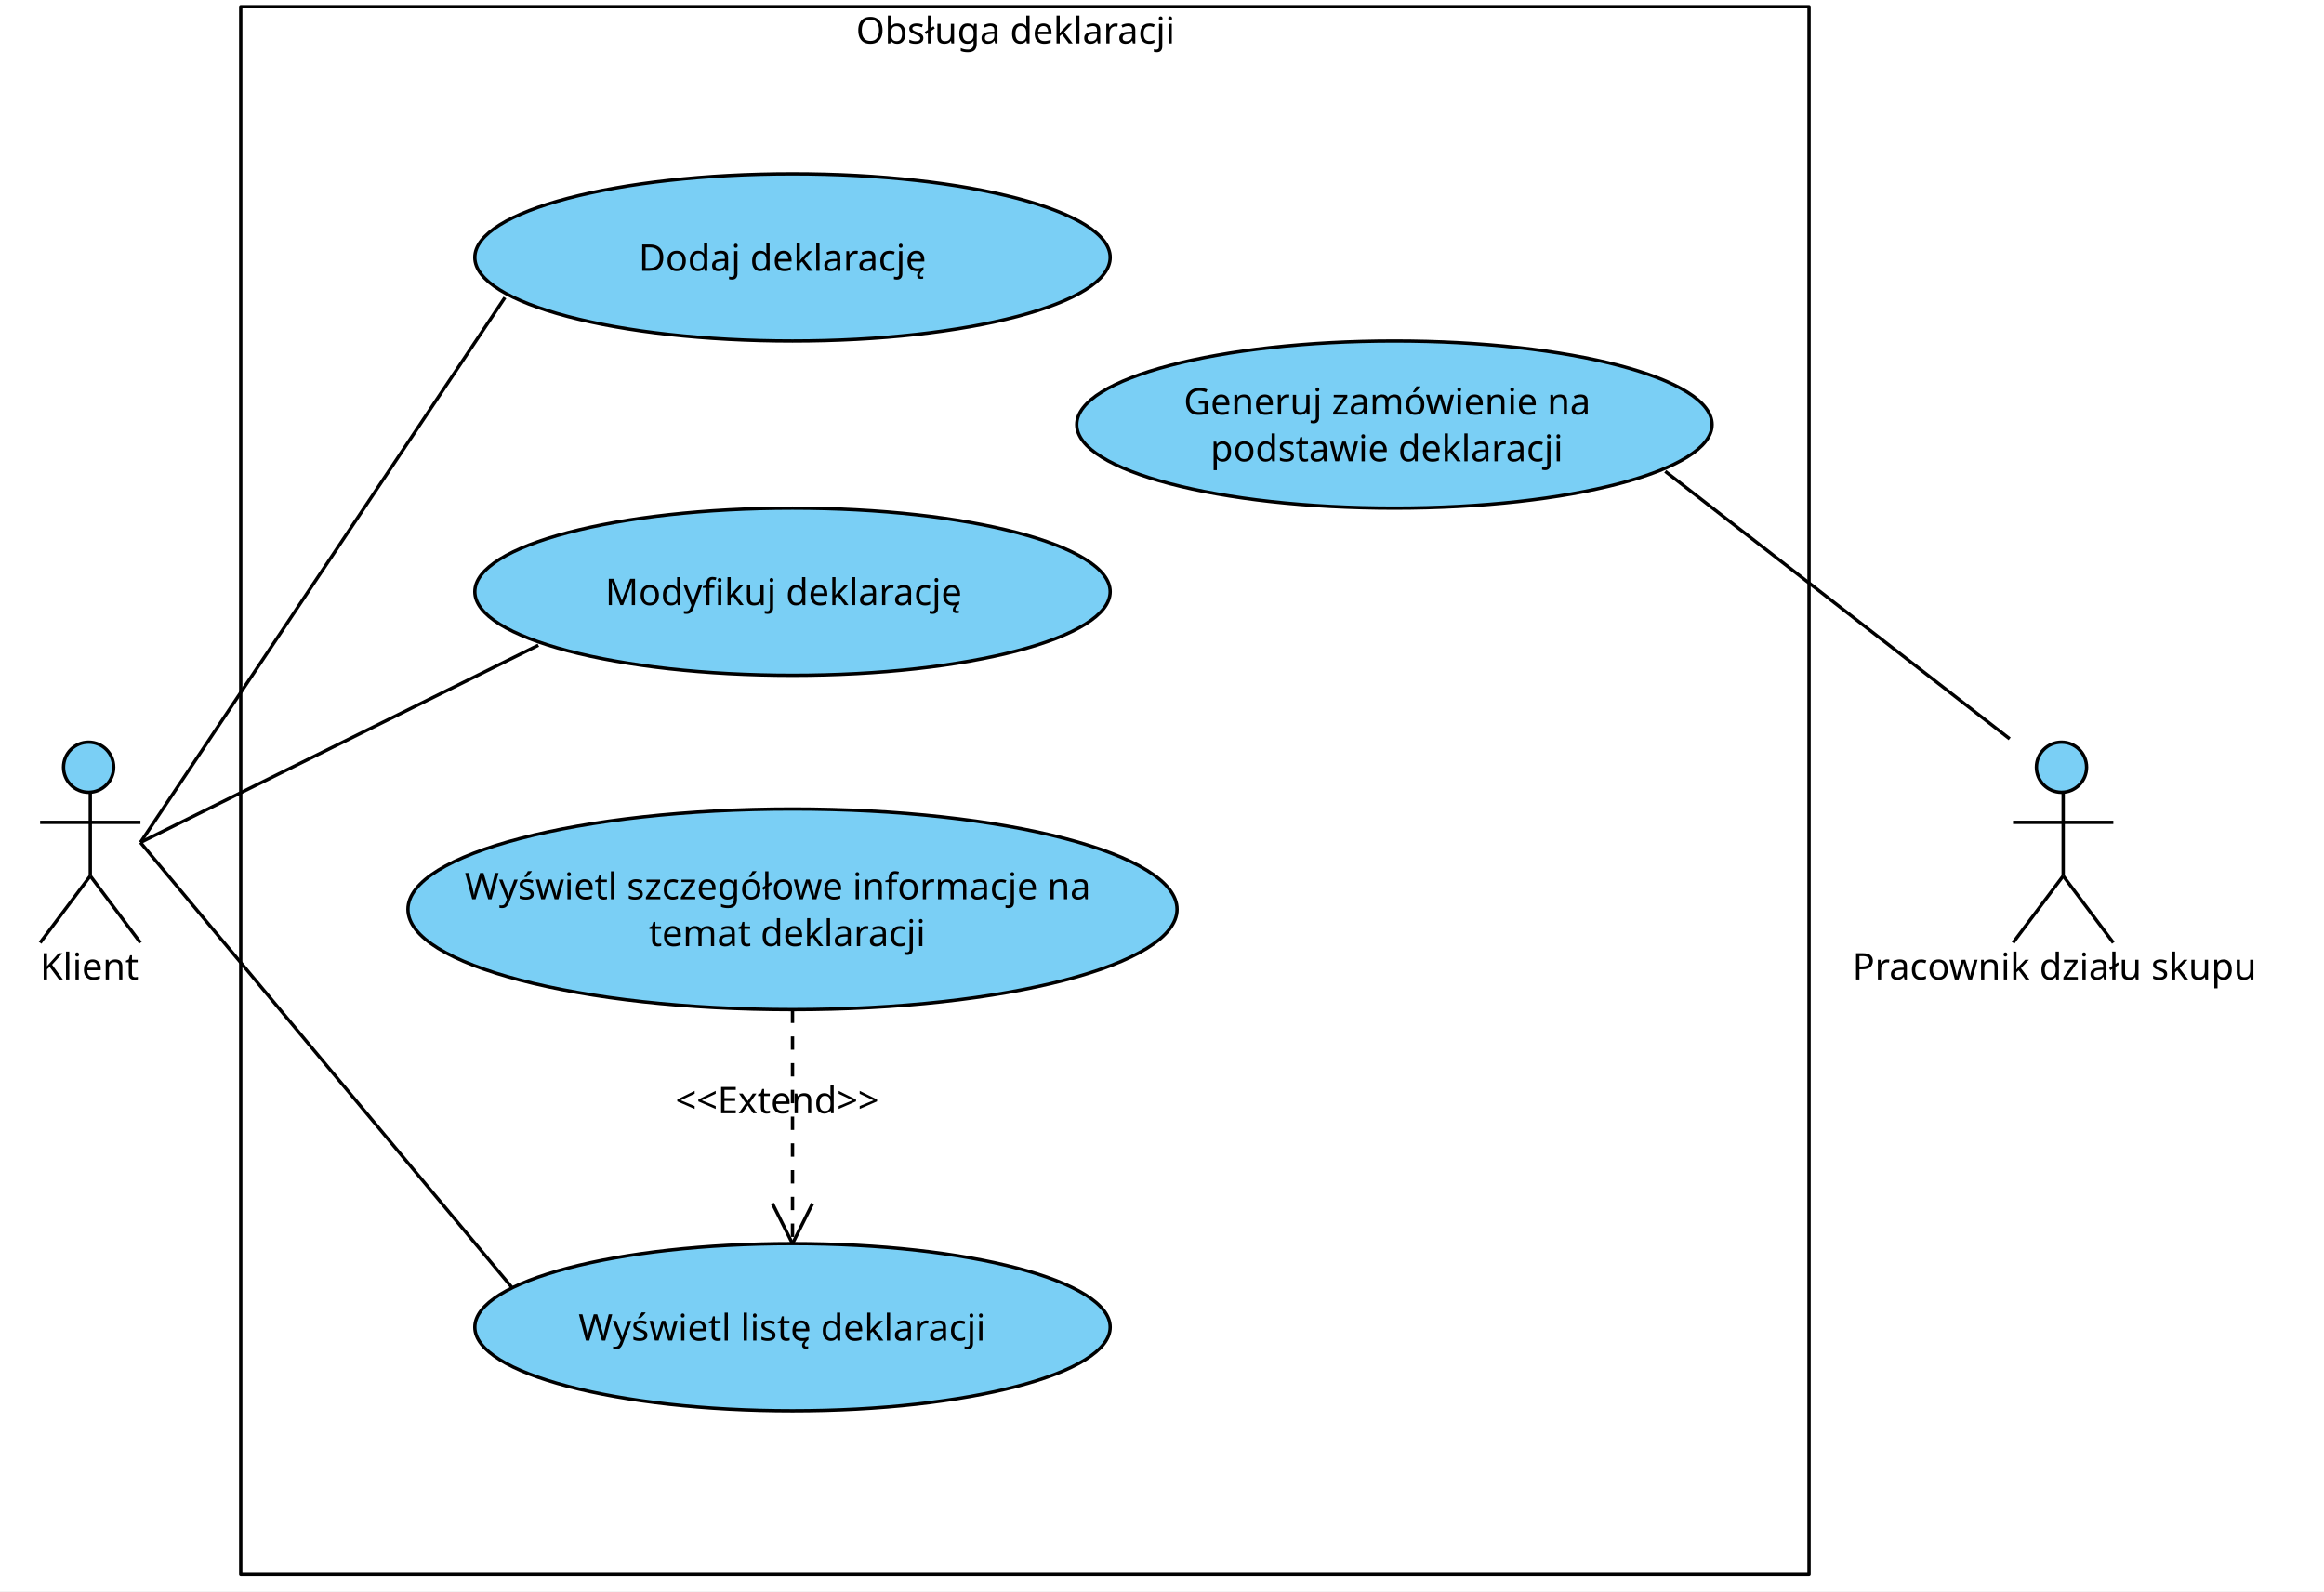
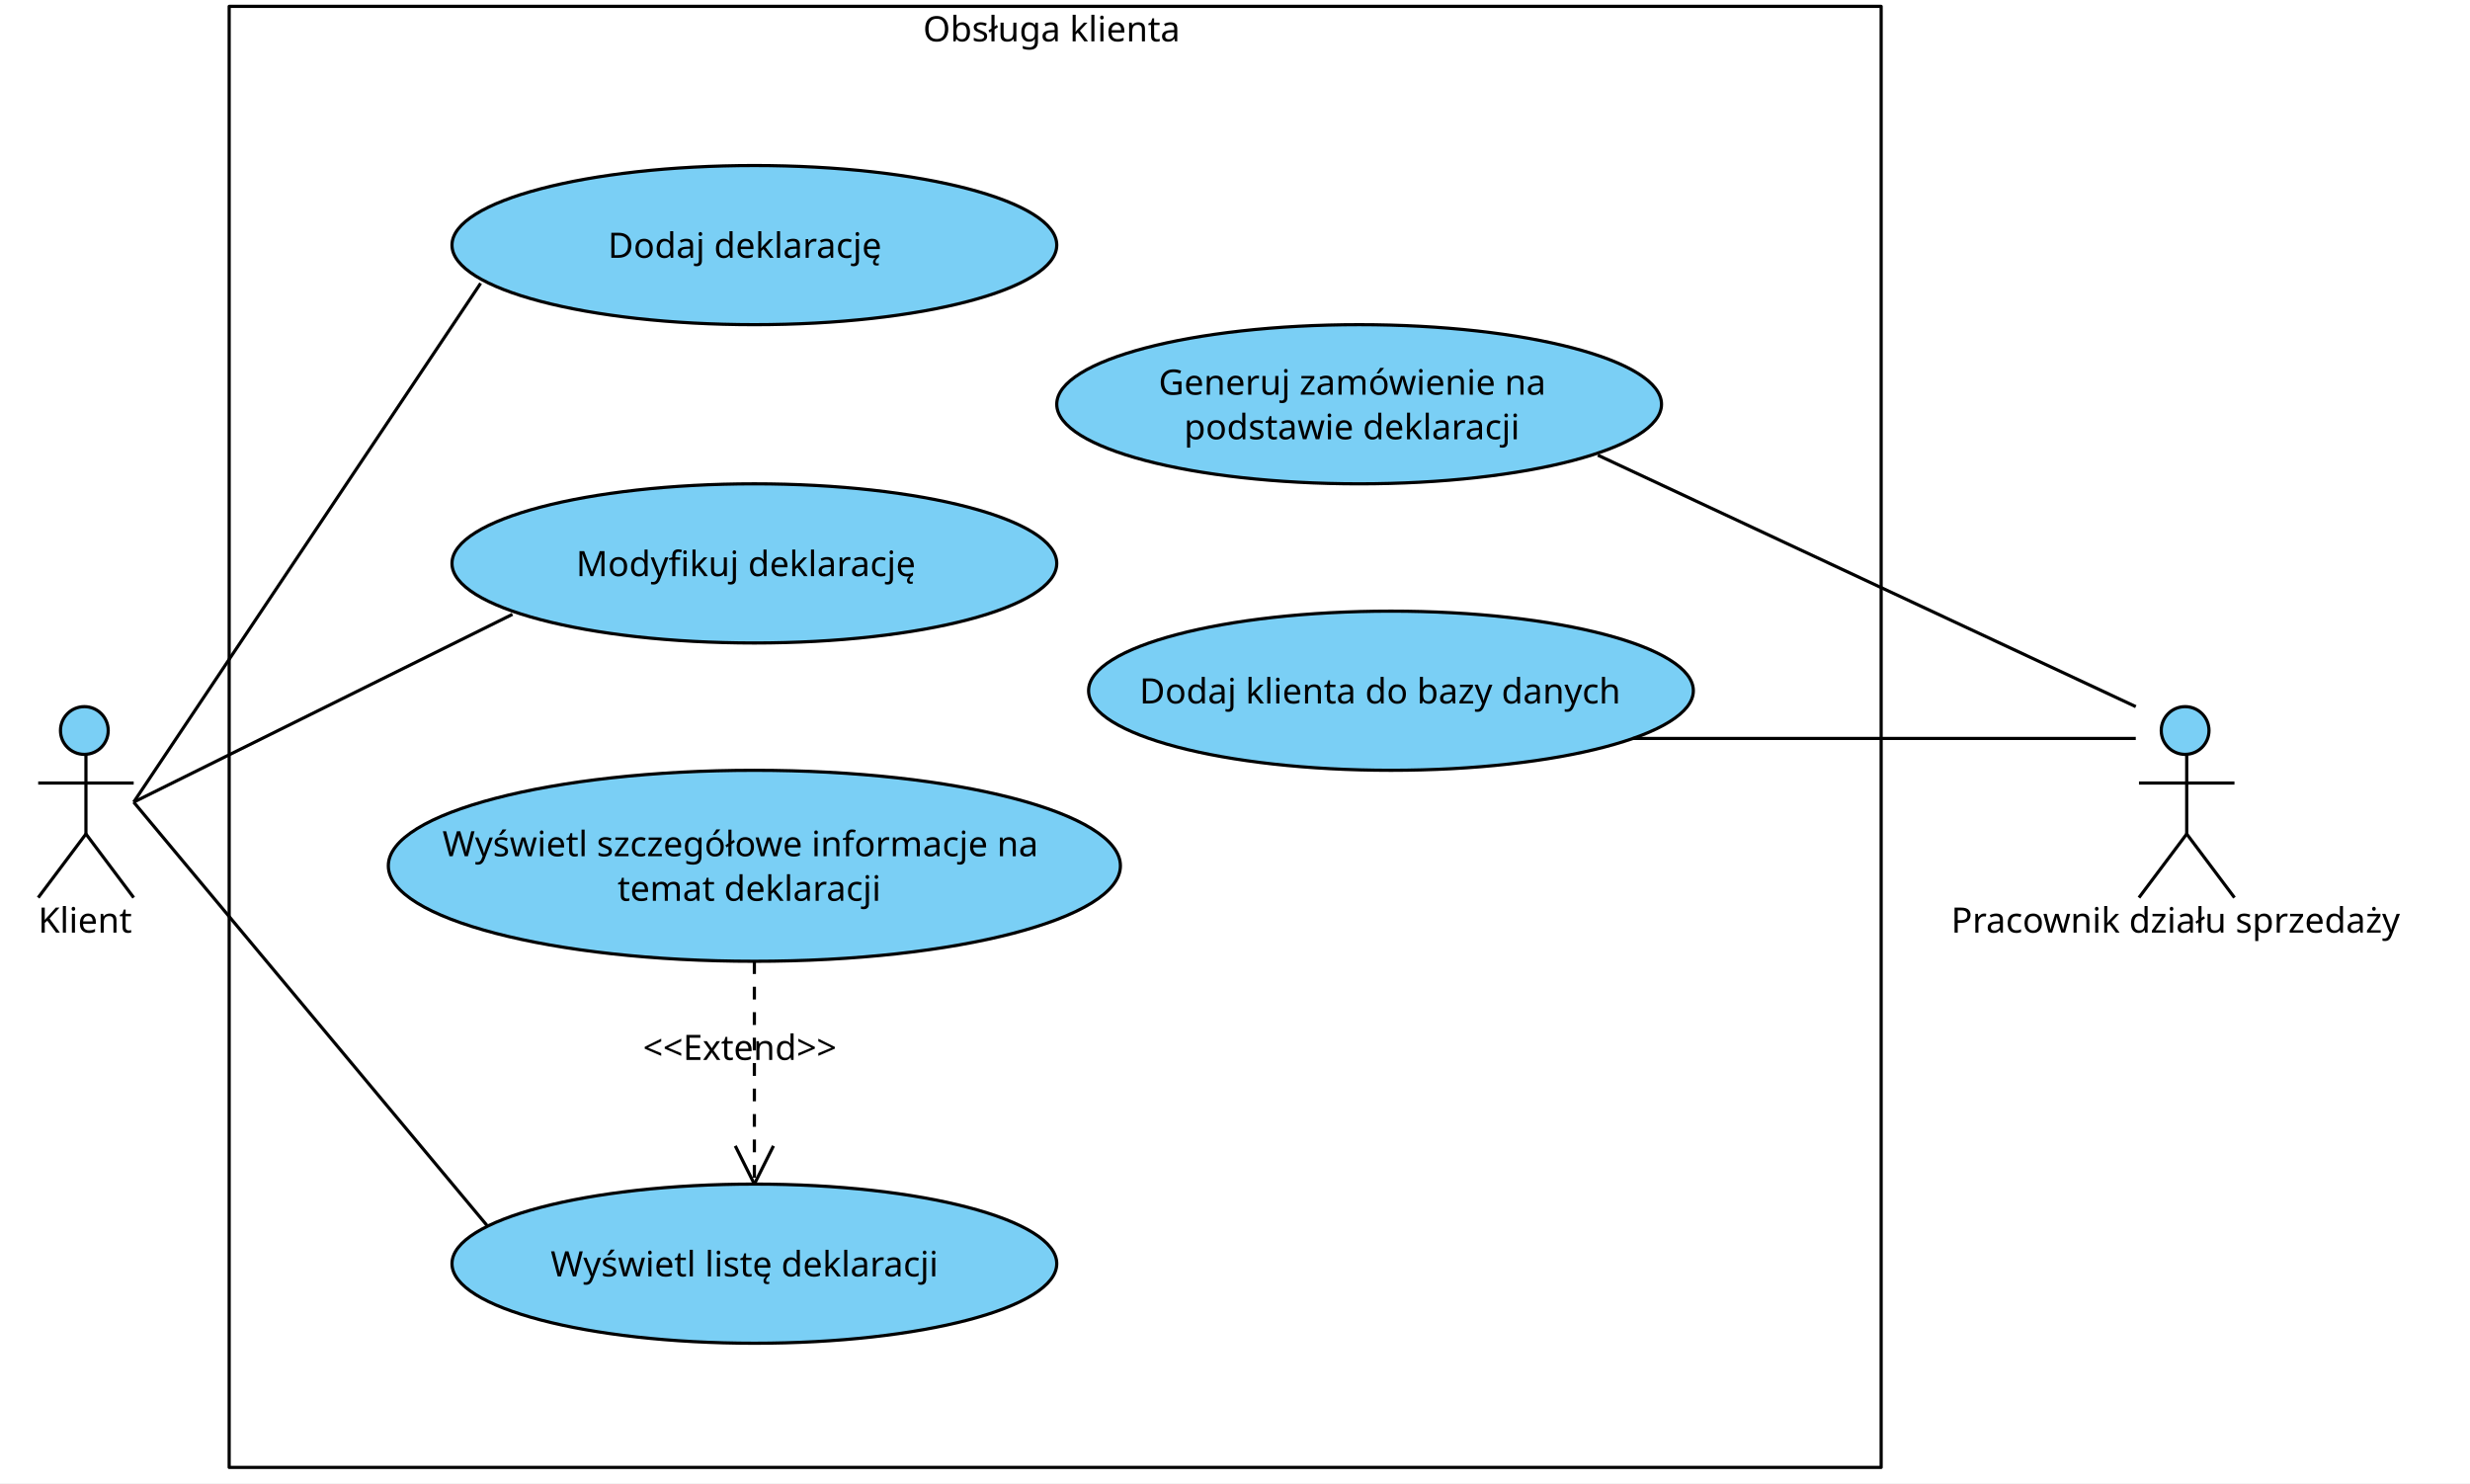
- <svg xmlns="http://www.w3.org/2000/svg" fill-opacity="0" color-rendering="auto" color-interpolation="auto" text-rendering="auto" stroke="rgb(0,0,0)" stroke-linecap="square" width="695" stroke-miterlimit="10" shape-rendering="auto" stroke-opacity="0" fill="rgb(0,0,0)" stroke-dasharray="none" font-weight="normal" stroke-width="1" height="476" font-family="'Dialog'" font-style="normal" stroke-linejoin="miter" font-size="12" stroke-dashoffset="0" image-rendering="auto" id="svg2" version="1.1">
+ <svg xmlns="http://www.w3.org/2000/svg" fill-opacity="0" color-rendering="auto" color-interpolation="auto" text-rendering="auto" stroke="rgb(0,0,0)" stroke-linecap="square" width="776" stroke-miterlimit="10" shape-rendering="auto" stroke-opacity="0" fill="rgb(0,0,0)" stroke-dasharray="none" font-weight="normal" stroke-width="1" height="466" font-family="'Dialog'" font-style="normal" stroke-linejoin="miter" font-size="12" stroke-dashoffset="0" image-rendering="auto" id="svg2" version="1.1">
  <defs id="genericDefs">
    <defs id="defs1">
      <clipPath id="clipPath1" clipPathUnits="userSpaceOnUse">
-         <path id="path9" d="M-7 -7 L481 -7 L481 481 L-7 481 L-7 -7 Z" />
+         <path id="path9" d="M-7 -7 L531 -7 L531 471 L-7 471 L-7 -7 Z" />
      </clipPath>
      <clipPath id="clipPath2" clipPathUnits="userSpaceOnUse">
-         <path id="path12" d="M0 0 L470 0 L470 470 L0 470 L0 0 Z" />
+         <path id="path12" d="M0 0 L520 0 L520 460 L0 460 L0 0 Z" />
      </clipPath>
      <clipPath id="clipPath3" clipPathUnits="userSpaceOnUse">
        <path id="path15" d="M-7 -7 L41 -7 L41 71 L-7 71 L-7 -7 Z" />
      </clipPath>
      <clipPath id="clipPath4" clipPathUnits="userSpaceOnUse">
        <path id="path18" d="M-7 -7 L201 -7 L201 61 L-7 61 L-7 -7 Z" />
      </clipPath>
      <clipPath id="clipPath5" clipPathUnits="userSpaceOnUse">
        <path id="path21" d="M0 0 L190 0 L190 50 L0 50 L0 0 Z" />
      </clipPath>
      <clipPath id="clipPath6" clipPathUnits="userSpaceOnUse">
        <path id="path24" d="M-7 -7 L241 -7 L241 71 L-7 71 L-7 -7 Z" />
      </clipPath>
      <clipPath id="clipPath7" clipPathUnits="userSpaceOnUse">
        <path id="path27" d="M0 0 L230 0 L230 60 L0 60 L0 0 Z" />
      </clipPath>
      <clipPath id="clipPath8" clipPathUnits="userSpaceOnUse">
-         <path id="path30" d="M-147 -14 L294 -14 L294 28 L-147 28 L-147 -14 Z" />
+         <path id="path30" d="M-169 -14 L338 -14 L338 28 L-169 28 L-169 -14 Z" />
      </clipPath>
      <clipPath id="clipPath9" clipPathUnits="userSpaceOnUse">
        <path id="path33" d="M-51 -14 L102 -14 L102 28 L-51 28 L-51 -14 Z" />
      </clipPath>
      <clipPath id="clipPath10" clipPathUnits="userSpaceOnUse">
        <path id="path36" d="M0 0 L213 0 L213 267 L0 267 L0 0 Z" />
      </clipPath>
      <clipPath id="clipPath11" clipPathUnits="userSpaceOnUse">
        <path id="path39" d="M0 0 L223 0 L223 163 L0 163 L0 0 Z" />
      </clipPath>
      <clipPath id="clipPath12" clipPathUnits="userSpaceOnUse">
        <path id="path42" d="M0 0 L215 0 L215 237 L0 237 L0 0 Z" />
      </clipPath>
      <clipPath id="clipPath13" clipPathUnits="userSpaceOnUse">
        <path id="path45" d="M0 0 L104 0 L104 174 L0 174 L0 0 Z" />
      </clipPath>
      <clipPath id="clipPath14" clipPathUnits="userSpaceOnUse">
-         <path id="path48" d="M0 0 L207 0 L207 184 L0 184 L0 0 Z" />
+         <path id="path48" d="M0 0 L273 0 L273 183 L0 183 L0 0 Z" />
      </clipPath>
      <clipPath id="clipPath15" clipPathUnits="userSpaceOnUse">
-         <path id="path51" d="M-92 -14 L184 -14 L184 28 L-92 28 L-92 -14 Z" />
+         <path id="path51" d="M0 0 L262 0 L262 104 L0 104 L0 0 Z" />
+       </clipPath>
+       <clipPath id="clipPath16" clipPathUnits="userSpaceOnUse">
+         <path id="path54" d="M-92 -14 L184 -14 L184 28 L-92 28 L-92 -14 Z" />
      </clipPath>
    </defs>
  </defs>
-   <g style="fill:#ffffff;fill-opacity:1;stroke:#ffffff;stroke-opacity:1;text-rendering:geometricPrecision" id="g53">
-     <rect style="stroke:none" id="rect55" y="0" height="476" width="695" x="0" />
+   <g style="fill:#ffffff;fill-opacity:1;stroke:#ffffff;stroke-opacity:1;text-rendering:geometricPrecision" id="g56">
+     <rect style="stroke:none" id="rect58" y="0" height="466" width="776" x="0" />
  </g>
-   <g style="font-size:11px;font-family:sans-serif;fill:#000000;fill-opacity:1;stroke:#000000;stroke-linecap:butt;stroke-linejoin:round;stroke-miterlimit:0;stroke-opacity:1;text-rendering:geometricPrecision" id="g57" stroke-miterlimit="0" transform="translate(72,2)" font-size="11">
-     <rect style="fill:none" id="rect59" clip-path="url(#clipPath1)" y="0" height="469" width="469" x="0" />
+   <g style="font-size:11px;font-family:sans-serif;fill:#000000;fill-opacity:1;stroke:#000000;stroke-linecap:butt;stroke-linejoin:round;stroke-miterlimit:0;stroke-opacity:1;text-rendering:geometricPrecision" id="g60" stroke-miterlimit="0" transform="translate(72,2)" font-size="11">
+     <rect style="fill:none" id="rect62" clip-path="url(#clipPath1)" y="0" height="459" width="519" x="0" />
  </g>
-   <g style="font-size:11px;font-family:sans-serif;fill:#000000;fill-opacity:1;stroke:#000000;stroke-opacity:1;text-rendering:geometricPrecision" id="g61" transform="translate(72,2)" font-size="11">
-     <text style="stroke:none" id="text63" clip-path="url(#clipPath2)" y="11" xml:space="preserve" x="184">Obsługa deklaracji</text>
+   <g style="font-size:11px;font-family:sans-serif;fill:#000000;fill-opacity:1;stroke:#000000;stroke-opacity:1;text-rendering:geometricPrecision" id="g64" transform="translate(72,2)" font-size="11">
+     <text style="stroke:none" id="text66" clip-path="url(#clipPath2)" y="11" xml:space="preserve" x="218">Obsługa klienta</text>
  </g>
-   <g style="font-size:11px;font-family:sans-serif;fill:#7acff5;fill-opacity:1;stroke:#7acff5;stroke-opacity:1;text-rendering:geometricPrecision" id="g65" transform="translate(12,222)" font-size="11">
-     <circle style="stroke:none" id="circle67" cy="7.5" cx="14.5" clip-path="url(#clipPath3)" r="7.5" />
+   <g style="font-size:11px;font-family:sans-serif;fill:#7acff5;fill-opacity:1;stroke:#7acff5;stroke-opacity:1;text-rendering:geometricPrecision" id="g68" transform="translate(12,222)" font-size="11">
+     <circle style="stroke:none" id="circle70" cy="7.5" cx="14.5" clip-path="url(#clipPath3)" r="7.5" />
  </g>
-   <g style="font-size:11px;font-family:sans-serif;fill:#000000;fill-opacity:1;stroke:#000000;stroke-linecap:butt;stroke-linejoin:round;stroke-miterlimit:0;stroke-opacity:1;text-rendering:geometricPrecision" id="g69" stroke-miterlimit="0" transform="translate(12,222)" font-size="11">
-     <circle style="fill:none" id="circle71" cy="7.5" cx="14.5" clip-path="url(#clipPath3)" r="7.5" />
-     <line style="fill:none" id="line73" y1="15" x2="15" clip-path="url(#clipPath3)" x1="15" y2="40" />
-     <line style="fill:none" id="line75" y1="24" x2="30" clip-path="url(#clipPath3)" x1="0" y2="24" />
-     <line style="fill:none" id="line77" y1="40" x2="0" clip-path="url(#clipPath3)" x1="15" y2="60" />
-     <line style="fill:none" id="line79" y1="40" x2="30" clip-path="url(#clipPath3)" x1="15" y2="60" />
+   <g style="font-size:11px;font-family:sans-serif;fill:#000000;fill-opacity:1;stroke:#000000;stroke-linecap:butt;stroke-linejoin:round;stroke-miterlimit:0;stroke-opacity:1;text-rendering:geometricPrecision" id="g72" stroke-miterlimit="0" transform="translate(12,222)" font-size="11">
+     <circle style="fill:none" id="circle74" cy="7.5" cx="14.5" clip-path="url(#clipPath3)" r="7.5" />
+     <line style="fill:none" id="line76" y1="15" x2="15" clip-path="url(#clipPath3)" x1="15" y2="40" />
+     <line style="fill:none" id="line78" y1="24" x2="30" clip-path="url(#clipPath3)" x1="0" y2="24" />
+     <line style="fill:none" id="line80" y1="40" x2="0" clip-path="url(#clipPath3)" x1="15" y2="60" />
+     <line style="fill:none" id="line82" y1="40" x2="30" clip-path="url(#clipPath3)" x1="15" y2="60" />
  </g>
-   <g style="font-size:11px;font-family:sans-serif;fill:#7acff5;fill-opacity:1;stroke:#7acff5;stroke-opacity:1;text-rendering:geometricPrecision" id="g81" transform="translate(142,52)" font-size="11">
-     <ellipse style="stroke:none" id="ellipse83" cy="25" cx="95" clip-path="url(#clipPath4)" ry="25" rx="95" />
+   <g style="font-size:11px;font-family:sans-serif;fill:#7acff5;fill-opacity:1;stroke:#7acff5;stroke-opacity:1;text-rendering:geometricPrecision" id="g84" transform="translate(142,52)" font-size="11">
+     <ellipse style="stroke:none" id="ellipse86" cy="25" cx="95" clip-path="url(#clipPath4)" ry="25" rx="95" />
  </g>
-   <g style="font-size:11px;font-family:sans-serif;fill:#000000;fill-opacity:1;stroke:#000000;stroke-linecap:butt;stroke-linejoin:round;stroke-miterlimit:0;stroke-opacity:1;text-rendering:geometricPrecision" id="g85" stroke-miterlimit="0" transform="translate(142,52)" font-size="11">
-     <ellipse style="fill:none" id="ellipse87" cy="25" cx="95" clip-path="url(#clipPath4)" ry="25" rx="95" />
+   <g style="font-size:11px;font-family:sans-serif;fill:#000000;fill-opacity:1;stroke:#000000;stroke-linecap:butt;stroke-linejoin:round;stroke-miterlimit:0;stroke-opacity:1;text-rendering:geometricPrecision" id="g88" stroke-miterlimit="0" transform="translate(142,52)" font-size="11">
+     <ellipse style="fill:none" id="ellipse90" cy="25" cx="95" clip-path="url(#clipPath4)" ry="25" rx="95" />
  </g>
-   <g style="font-size:11px;font-family:sans-serif;fill:#000000;fill-opacity:1;stroke:#000000;stroke-opacity:1;text-rendering:geometricPrecision" id="g89" transform="translate(142,52)" font-size="11">
-     <text style="stroke:none" id="text91" clip-path="url(#clipPath5)" y="29" xml:space="preserve" x="49">Dodaj deklarację</text>
+   <g style="font-size:11px;font-family:sans-serif;fill:#000000;fill-opacity:1;stroke:#000000;stroke-opacity:1;text-rendering:geometricPrecision" id="g92" transform="translate(142,52)" font-size="11">
+     <text style="stroke:none" id="text94" clip-path="url(#clipPath5)" y="29" xml:space="preserve" x="49">Dodaj deklarację</text>
  </g>
-   <g style="font-size:11px;font-family:sans-serif;fill:#7acff5;fill-opacity:1;stroke:#7acff5;stroke-opacity:1;text-rendering:geometricPrecision" id="g93" transform="translate(142,152)" font-size="11">
-     <ellipse style="stroke:none" id="ellipse95" cy="25" cx="95" clip-path="url(#clipPath4)" ry="25" rx="95" />
+   <g style="font-size:11px;font-family:sans-serif;fill:#7acff5;fill-opacity:1;stroke:#7acff5;stroke-opacity:1;text-rendering:geometricPrecision" id="g96" transform="translate(142,152)" font-size="11">
+     <ellipse style="stroke:none" id="ellipse98" cy="25" cx="95" clip-path="url(#clipPath4)" ry="25" rx="95" />
  </g>
-   <g style="font-size:11px;font-family:sans-serif;fill:#000000;fill-opacity:1;stroke:#000000;stroke-linecap:butt;stroke-linejoin:round;stroke-miterlimit:0;stroke-opacity:1;text-rendering:geometricPrecision" id="g97" stroke-miterlimit="0" transform="translate(142,152)" font-size="11">
-     <ellipse style="fill:none" id="ellipse99" cy="25" cx="95" clip-path="url(#clipPath4)" ry="25" rx="95" />
+   <g style="font-size:11px;font-family:sans-serif;fill:#000000;fill-opacity:1;stroke:#000000;stroke-linecap:butt;stroke-linejoin:round;stroke-miterlimit:0;stroke-opacity:1;text-rendering:geometricPrecision" id="g100" stroke-miterlimit="0" transform="translate(142,152)" font-size="11">
+     <ellipse style="fill:none" id="ellipse102" cy="25" cx="95" clip-path="url(#clipPath4)" ry="25" rx="95" />
  </g>
-   <g style="font-size:11px;font-family:sans-serif;fill:#000000;fill-opacity:1;stroke:#000000;stroke-opacity:1;text-rendering:geometricPrecision" id="g101" transform="translate(142,152)" font-size="11">
-     <text style="stroke:none" id="text103" clip-path="url(#clipPath5)" y="29" xml:space="preserve" x="39">Modyfikuj deklarację</text>
+   <g style="font-size:11px;font-family:sans-serif;fill:#000000;fill-opacity:1;stroke:#000000;stroke-opacity:1;text-rendering:geometricPrecision" id="g104" transform="translate(142,152)" font-size="11">
+     <text style="stroke:none" id="text106" clip-path="url(#clipPath5)" y="29" xml:space="preserve" x="39">Modyfikuj deklarację</text>
  </g>
-   <g style="font-size:11px;font-family:sans-serif;fill:#7acff5;fill-opacity:1;stroke:#7acff5;stroke-opacity:1;text-rendering:geometricPrecision" id="g105" transform="translate(142,372)" font-size="11">
-     <ellipse style="stroke:none" id="ellipse107" cy="25" cx="95" clip-path="url(#clipPath4)" ry="25" rx="95" />
+   <g style="font-size:11px;font-family:sans-serif;fill:#7acff5;fill-opacity:1;stroke:#7acff5;stroke-opacity:1;text-rendering:geometricPrecision" id="g108" transform="translate(142,372)" font-size="11">
+     <ellipse style="stroke:none" id="ellipse110" cy="25" cx="95" clip-path="url(#clipPath4)" ry="25" rx="95" />
  </g>
-   <g style="font-size:11px;font-family:sans-serif;fill:#000000;fill-opacity:1;stroke:#000000;stroke-linecap:butt;stroke-linejoin:round;stroke-miterlimit:0;stroke-opacity:1;text-rendering:geometricPrecision" id="g109" stroke-miterlimit="0" transform="translate(142,372)" font-size="11">
-     <ellipse style="fill:none" id="ellipse111" cy="25" cx="95" clip-path="url(#clipPath4)" ry="25" rx="95" />
+   <g style="font-size:11px;font-family:sans-serif;fill:#000000;fill-opacity:1;stroke:#000000;stroke-linecap:butt;stroke-linejoin:round;stroke-miterlimit:0;stroke-opacity:1;text-rendering:geometricPrecision" id="g112" stroke-miterlimit="0" transform="translate(142,372)" font-size="11">
+     <ellipse style="fill:none" id="ellipse114" cy="25" cx="95" clip-path="url(#clipPath4)" ry="25" rx="95" />
  </g>
-   <g style="font-size:11px;font-family:sans-serif;fill:#000000;fill-opacity:1;stroke:#000000;stroke-opacity:1;text-rendering:geometricPrecision" id="g113" transform="translate(142,372)" font-size="11">
-     <text style="stroke:none" id="text115" clip-path="url(#clipPath5)" y="29" xml:space="preserve" x="31">Wyświetl listę deklaracji</text>
+   <g style="font-size:11px;font-family:sans-serif;fill:#000000;fill-opacity:1;stroke:#000000;stroke-opacity:1;text-rendering:geometricPrecision" id="g116" transform="translate(142,372)" font-size="11">
+     <text style="stroke:none" id="text118" clip-path="url(#clipPath5)" y="29" xml:space="preserve" x="31">Wyświetl listę deklaracji</text>
  </g>
-   <g style="font-size:11px;font-family:sans-serif;fill:#7acff5;fill-opacity:1;stroke:#7acff5;stroke-opacity:1;text-rendering:geometricPrecision" id="g117" transform="translate(122,242)" font-size="11">
-     <ellipse style="stroke:none" id="ellipse119" cy="30" cx="115" clip-path="url(#clipPath6)" ry="30" rx="115" />
+   <g style="font-size:11px;font-family:sans-serif;fill:#7acff5;fill-opacity:1;stroke:#7acff5;stroke-opacity:1;text-rendering:geometricPrecision" id="g120" transform="translate(122,242)" font-size="11">
+     <ellipse style="stroke:none" id="ellipse122" cy="30" cx="115" clip-path="url(#clipPath6)" ry="30" rx="115" />
  </g>
-   <g style="font-size:11px;font-family:sans-serif;fill:#000000;fill-opacity:1;stroke:#000000;stroke-linecap:butt;stroke-linejoin:round;stroke-miterlimit:0;stroke-opacity:1;text-rendering:geometricPrecision" id="g121" stroke-miterlimit="0" transform="translate(122,242)" font-size="11">
-     <ellipse style="fill:none" id="ellipse123" cy="30" cx="115" clip-path="url(#clipPath6)" ry="30" rx="115" />
+   <g style="font-size:11px;font-family:sans-serif;fill:#000000;fill-opacity:1;stroke:#000000;stroke-linecap:butt;stroke-linejoin:round;stroke-miterlimit:0;stroke-opacity:1;text-rendering:geometricPrecision" id="g124" stroke-miterlimit="0" transform="translate(122,242)" font-size="11">
+     <ellipse style="fill:none" id="ellipse126" cy="30" cx="115" clip-path="url(#clipPath6)" ry="30" rx="115" />
  </g>
-   <g style="font-size:11px;font-family:sans-serif;fill:#000000;fill-opacity:1;stroke:#000000;stroke-opacity:1;text-rendering:geometricPrecision" id="g125" transform="translate(122,242)" font-size="11">
-     <text style="stroke:none" id="text127" clip-path="url(#clipPath7)" y="27" xml:space="preserve" x="17">Wyświetl szczegółowe informacje na</text>
-     <text style="stroke:none" id="text129" clip-path="url(#clipPath7)" y="41" xml:space="preserve" x="72">temat deklaracji</text>
+   <g style="font-size:11px;font-family:sans-serif;fill:#000000;fill-opacity:1;stroke:#000000;stroke-opacity:1;text-rendering:geometricPrecision" id="g128" transform="translate(122,242)" font-size="11">
+     <text style="stroke:none" id="text130" clip-path="url(#clipPath7)" y="27" xml:space="preserve" x="17">Wyświetl szczegółowe informacje na</text>
+     <text style="stroke:none" id="text132" clip-path="url(#clipPath7)" y="41" xml:space="preserve" x="72">temat deklaracji</text>
  </g>
-   <g style="font-size:11px;font-family:sans-serif;fill:#7acff5;fill-opacity:1;stroke:#7acff5;stroke-opacity:1;text-rendering:geometricPrecision" id="g131" transform="translate(602,222)" font-size="11">
-     <circle style="stroke:none" id="circle133" cy="7.5" cx="14.5" clip-path="url(#clipPath3)" r="7.5" />
+   <g style="font-size:11px;font-family:sans-serif;fill:#7acff5;fill-opacity:1;stroke:#7acff5;stroke-opacity:1;text-rendering:geometricPrecision" id="g134" transform="translate(672,222)" font-size="11">
+     <circle style="stroke:none" id="circle136" cy="7.5" cx="14.5" clip-path="url(#clipPath3)" r="7.5" />
  </g>
-   <g style="font-size:11px;font-family:sans-serif;fill:#000000;fill-opacity:1;stroke:#000000;stroke-linecap:butt;stroke-linejoin:round;stroke-miterlimit:0;stroke-opacity:1;text-rendering:geometricPrecision" id="g135" stroke-miterlimit="0" transform="translate(602,222)" font-size="11">
-     <circle style="fill:none" id="circle137" cy="7.5" cx="14.5" clip-path="url(#clipPath3)" r="7.5" />
-     <line style="fill:none" id="line139" y1="15" x2="15" clip-path="url(#clipPath3)" x1="15" y2="40" />
-     <line style="fill:none" id="line141" y1="24" x2="30" clip-path="url(#clipPath3)" x1="0" y2="24" />
-     <line style="fill:none" id="line143" y1="40" x2="0" clip-path="url(#clipPath3)" x1="15" y2="60" />
-     <line style="fill:none" id="line145" y1="40" x2="30" clip-path="url(#clipPath3)" x1="15" y2="60" />
+   <g style="font-size:11px;font-family:sans-serif;fill:#000000;fill-opacity:1;stroke:#000000;stroke-linecap:butt;stroke-linejoin:round;stroke-miterlimit:0;stroke-opacity:1;text-rendering:geometricPrecision" id="g138" stroke-miterlimit="0" transform="translate(672,222)" font-size="11">
+     <circle style="fill:none" id="circle140" cy="7.5" cx="14.5" clip-path="url(#clipPath3)" r="7.5" />
+     <line style="fill:none" id="line142" y1="15" x2="15" clip-path="url(#clipPath3)" x1="15" y2="40" />
+     <line style="fill:none" id="line144" y1="24" x2="30" clip-path="url(#clipPath3)" x1="0" y2="24" />
+     <line style="fill:none" id="line146" y1="40" x2="0" clip-path="url(#clipPath3)" x1="15" y2="60" />
+     <line style="fill:none" id="line148" y1="40" x2="30" clip-path="url(#clipPath3)" x1="15" y2="60" />
  </g>
-   <g style="font-size:11px;font-family:sans-serif;fill:#7acff5;fill-opacity:1;stroke:#7acff5;stroke-opacity:1;text-rendering:geometricPrecision" id="g147" transform="translate(322,102)" font-size="11">
-     <ellipse style="stroke:none" id="ellipse149" cy="25" cx="95" clip-path="url(#clipPath4)" ry="25" rx="95" />
+   <g style="font-size:11px;font-family:sans-serif;fill:#7acff5;fill-opacity:1;stroke:#7acff5;stroke-opacity:1;text-rendering:geometricPrecision" id="g150" transform="translate(332,102)" font-size="11">
+     <ellipse style="stroke:none" id="ellipse152" cy="25" cx="95" clip-path="url(#clipPath4)" ry="25" rx="95" />
  </g>
-   <g style="font-size:11px;font-family:sans-serif;fill:#000000;fill-opacity:1;stroke:#000000;stroke-linecap:butt;stroke-linejoin:round;stroke-miterlimit:0;stroke-opacity:1;text-rendering:geometricPrecision" id="g151" stroke-miterlimit="0" transform="translate(322,102)" font-size="11">
-     <ellipse style="fill:none" id="ellipse153" cy="25" cx="95" clip-path="url(#clipPath4)" ry="25" rx="95" />
+   <g style="font-size:11px;font-family:sans-serif;fill:#000000;fill-opacity:1;stroke:#000000;stroke-linecap:butt;stroke-linejoin:round;stroke-miterlimit:0;stroke-opacity:1;text-rendering:geometricPrecision" id="g154" stroke-miterlimit="0" transform="translate(332,102)" font-size="11">
+     <ellipse style="fill:none" id="ellipse156" cy="25" cx="95" clip-path="url(#clipPath4)" ry="25" rx="95" />
  </g>
-   <g style="font-size:11px;font-family:sans-serif;fill:#000000;fill-opacity:1;stroke:#000000;stroke-opacity:1;text-rendering:geometricPrecision" id="g155" transform="translate(322,102)" font-size="11">
-     <text style="stroke:none" id="text157" clip-path="url(#clipPath5)" y="22" xml:space="preserve" x="32">Generuj zamówienie na</text>
-     <text style="stroke:none" id="text159" clip-path="url(#clipPath5)" y="36" xml:space="preserve" x="40">podstawie deklaracji</text>
+   <g style="font-size:11px;font-family:sans-serif;fill:#000000;fill-opacity:1;stroke:#000000;stroke-opacity:1;text-rendering:geometricPrecision" id="g158" transform="translate(332,102)" font-size="11">
+     <text style="stroke:none" id="text160" clip-path="url(#clipPath5)" y="22" xml:space="preserve" x="32">Generuj zamówienie na</text>
+     <text style="stroke:none" id="text162" clip-path="url(#clipPath5)" y="36" xml:space="preserve" x="40">podstawie deklaracji</text>
  </g>
-   <g style="font-size:11px;font-family:sans-serif;fill:#000000;fill-opacity:1;stroke:#000000;stroke-opacity:1;text-rendering:geometricPrecision" id="g161" transform="translate(544,282)" font-size="11">
-     <text style="stroke:none" id="text163" clip-path="url(#clipPath8)" y="11" xml:space="preserve" x="10">Pracownik działu skupu</text>
+   <g style="font-size:11px;font-family:sans-serif;fill:#7acff5;fill-opacity:1;stroke:#7acff5;stroke-opacity:1;text-rendering:geometricPrecision" id="g164" transform="translate(342,192)" font-size="11">
+     <ellipse style="stroke:none" id="ellipse166" cy="25" cx="95" clip-path="url(#clipPath4)" ry="25" rx="95" />
  </g>
-   <g style="font-size:11px;font-family:sans-serif;fill:#000000;fill-opacity:1;stroke:#000000;stroke-opacity:1;text-rendering:geometricPrecision" id="g165" transform="translate(2,282)" font-size="11">
-     <text style="stroke:none" id="text167" clip-path="url(#clipPath9)" y="11" xml:space="preserve" x="10">Klient</text>
+   <g style="font-size:11px;font-family:sans-serif;fill:#000000;fill-opacity:1;stroke:#000000;stroke-linecap:butt;stroke-linejoin:round;stroke-miterlimit:0;stroke-opacity:1;text-rendering:geometricPrecision" id="g168" stroke-miterlimit="0" transform="translate(342,192)" font-size="11">
+     <ellipse style="fill:none" id="ellipse170" cy="25" cx="95" clip-path="url(#clipPath4)" ry="25" rx="95" />
  </g>
-   <g style="font-size:11px;font-family:sans-serif;fill:#000000;fill-opacity:1;stroke:#000000;stroke-linecap:butt;stroke-linejoin:round;stroke-opacity:1;text-rendering:geometricPrecision" id="g169" transform="translate(-8,39)" font-size="11">
-     <line style="fill:none" id="line171" y1="213" x2="159" clip-path="url(#clipPath10)" x1="50" y2="50" />
+   <g style="font-size:11px;font-family:sans-serif;fill:#000000;fill-opacity:1;stroke:#000000;stroke-opacity:1;text-rendering:geometricPrecision" id="g172" transform="translate(342,192)" font-size="11">
+     <text style="stroke:none" id="text174" clip-path="url(#clipPath5)" y="29" xml:space="preserve" x="16">Dodaj klienta do bazy danych</text>
  </g>
-   <g style="font-size:11px;font-family:sans-serif;fill:#000000;fill-opacity:1;stroke:#000000;stroke-linecap:butt;stroke-linejoin:round;stroke-opacity:1;text-rendering:geometricPrecision" id="g173" transform="translate(-8,143)" font-size="11">
-     <line style="fill:none" id="line175" y1="109" x2="169" clip-path="url(#clipPath11)" x1="50" y2="50" />
+   <g style="font-size:11px;font-family:sans-serif;fill:#000000;fill-opacity:1;stroke:#000000;stroke-opacity:1;text-rendering:geometricPrecision" id="g176" transform="translate(603,282)" font-size="11">
+     <text style="stroke:none" id="text178" clip-path="url(#clipPath8)" y="11" xml:space="preserve" x="10">Pracownik działu sprzedaży</text>
  </g>
-   <g style="font-size:11px;font-family:sans-serif;fill:#000000;fill-opacity:1;stroke:#000000;stroke-linecap:butt;stroke-linejoin:round;stroke-opacity:1;text-rendering:geometricPrecision" id="g177" transform="translate(-8,202)" font-size="11">
-     <line style="fill:none" id="line179" y1="50" x2="161" clip-path="url(#clipPath12)" x1="50" y2="183" />
+   <g style="font-size:11px;font-family:sans-serif;fill:#000000;fill-opacity:1;stroke:#000000;stroke-opacity:1;text-rendering:geometricPrecision" id="g180" transform="translate(2,282)" font-size="11">
+     <text style="stroke:none" id="text182" clip-path="url(#clipPath9)" y="11" xml:space="preserve" x="10">Klient</text>
  </g>
-   <g style="font-size:11px;font-family:sans-serif;fill:#000000;fill-opacity:1;stroke:#000000;stroke-linecap:butt;stroke-linejoin:round;stroke-dasharray:4;stroke-opacity:1;text-rendering:geometricPrecision" id="g181" transform="translate(187,252)" font-size="11">
-     <line style="fill:none" id="line183" y1="50" x2="50" clip-path="url(#clipPath13)" x1="50" y2="120" />
-     <line style="fill:none;stroke-dasharray:none" id="line185" y2="108" y1="120" x2="56" x1="50" clip-path="url(#clipPath13)" />
-     <line style="fill:none;stroke-dasharray:none" id="line187" y2="108" y1="120" x2="44" x1="50" clip-path="url(#clipPath13)" />
+   <g style="font-size:11px;font-family:sans-serif;fill:#000000;fill-opacity:1;stroke:#000000;stroke-linecap:butt;stroke-linejoin:round;stroke-opacity:1;text-rendering:geometricPrecision" id="g184" transform="translate(-8,39)" font-size="11">
+     <line style="fill:none" id="line186" y1="213" x2="159" clip-path="url(#clipPath10)" x1="50" y2="50" />
  </g>
-   <g style="font-size:11px;font-family:sans-serif;fill:#000000;fill-opacity:1;stroke:#000000;stroke-linecap:butt;stroke-linejoin:round;stroke-opacity:1;text-rendering:geometricPrecision" id="g189" transform="translate(448,91)" font-size="11">
-     <line style="fill:none" id="line191" y1="130" x2="50" clip-path="url(#clipPath14)" x1="153" y2="50" />
+   <g style="font-size:11px;font-family:sans-serif;fill:#000000;fill-opacity:1;stroke:#000000;stroke-linecap:butt;stroke-linejoin:round;stroke-opacity:1;text-rendering:geometricPrecision" id="g188" transform="translate(-8,143)" font-size="11">
+     <line style="fill:none" id="line190" y1="109" x2="169" clip-path="url(#clipPath11)" x1="50" y2="50" />
  </g>
-   <g style="font-size:11px;font-family:sans-serif;fill:#000000;fill-opacity:1;stroke:#000000;stroke-opacity:1;text-rendering:geometricPrecision" id="g193" transform="translate(192,322)" font-size="11">
-     <text style="stroke:none" id="text195" clip-path="url(#clipPath15)" y="11" xml:space="preserve" x="10">&lt;&lt;Extend&gt;&gt;</text>
+   <g style="font-size:11px;font-family:sans-serif;fill:#000000;fill-opacity:1;stroke:#000000;stroke-linecap:butt;stroke-linejoin:round;stroke-opacity:1;text-rendering:geometricPrecision" id="g192" transform="translate(-8,202)" font-size="11">
+     <line style="fill:none" id="line194" y1="50" x2="161" clip-path="url(#clipPath12)" x1="50" y2="183" />
+   </g>
+   <g style="font-size:11px;font-family:sans-serif;fill:#000000;fill-opacity:1;stroke:#000000;stroke-linecap:butt;stroke-linejoin:round;stroke-dasharray:4;stroke-opacity:1;text-rendering:geometricPrecision" id="g196" transform="translate(187,252)" font-size="11">
+     <line style="fill:none" id="line198" y1="50" x2="50" clip-path="url(#clipPath13)" x1="50" y2="120" />
+     <line style="fill:none;stroke-dasharray:none" id="line200" y2="108" y1="120" x2="56" x1="50" clip-path="url(#clipPath13)" />
+     <line style="fill:none;stroke-dasharray:none" id="line202" y2="108" y1="120" x2="44" x1="50" clip-path="url(#clipPath13)" />
+   </g>
+   <g style="font-size:11px;font-family:sans-serif;fill:#000000;fill-opacity:1;stroke:#000000;stroke-linecap:butt;stroke-linejoin:round;stroke-opacity:1;text-rendering:geometricPrecision" id="g204" transform="translate(452,93)" font-size="11">
+     <line style="fill:none" id="line206" y1="129" x2="50" clip-path="url(#clipPath14)" x1="219" y2="50" />
+   </g>
+   <g style="font-size:11px;font-family:sans-serif;fill:#000000;fill-opacity:1;stroke:#000000;stroke-linecap:butt;stroke-linejoin:round;stroke-opacity:1;text-rendering:geometricPrecision" id="g208" transform="translate(463,182)" font-size="11">
+     <line style="fill:none" id="line210" y1="50" x2="50" clip-path="url(#clipPath15)" x1="208" y2="50" />
+   </g>
+   <g style="font-size:11px;font-family:sans-serif;fill:#000000;fill-opacity:1;stroke:#000000;stroke-opacity:1;text-rendering:geometricPrecision" id="g212" transform="translate(192,322)" font-size="11">
+     <text style="stroke:none" id="text214" clip-path="url(#clipPath16)" y="11" xml:space="preserve" x="10">&lt;&lt;Extend&gt;&gt;</text>
  </g>
</svg>
